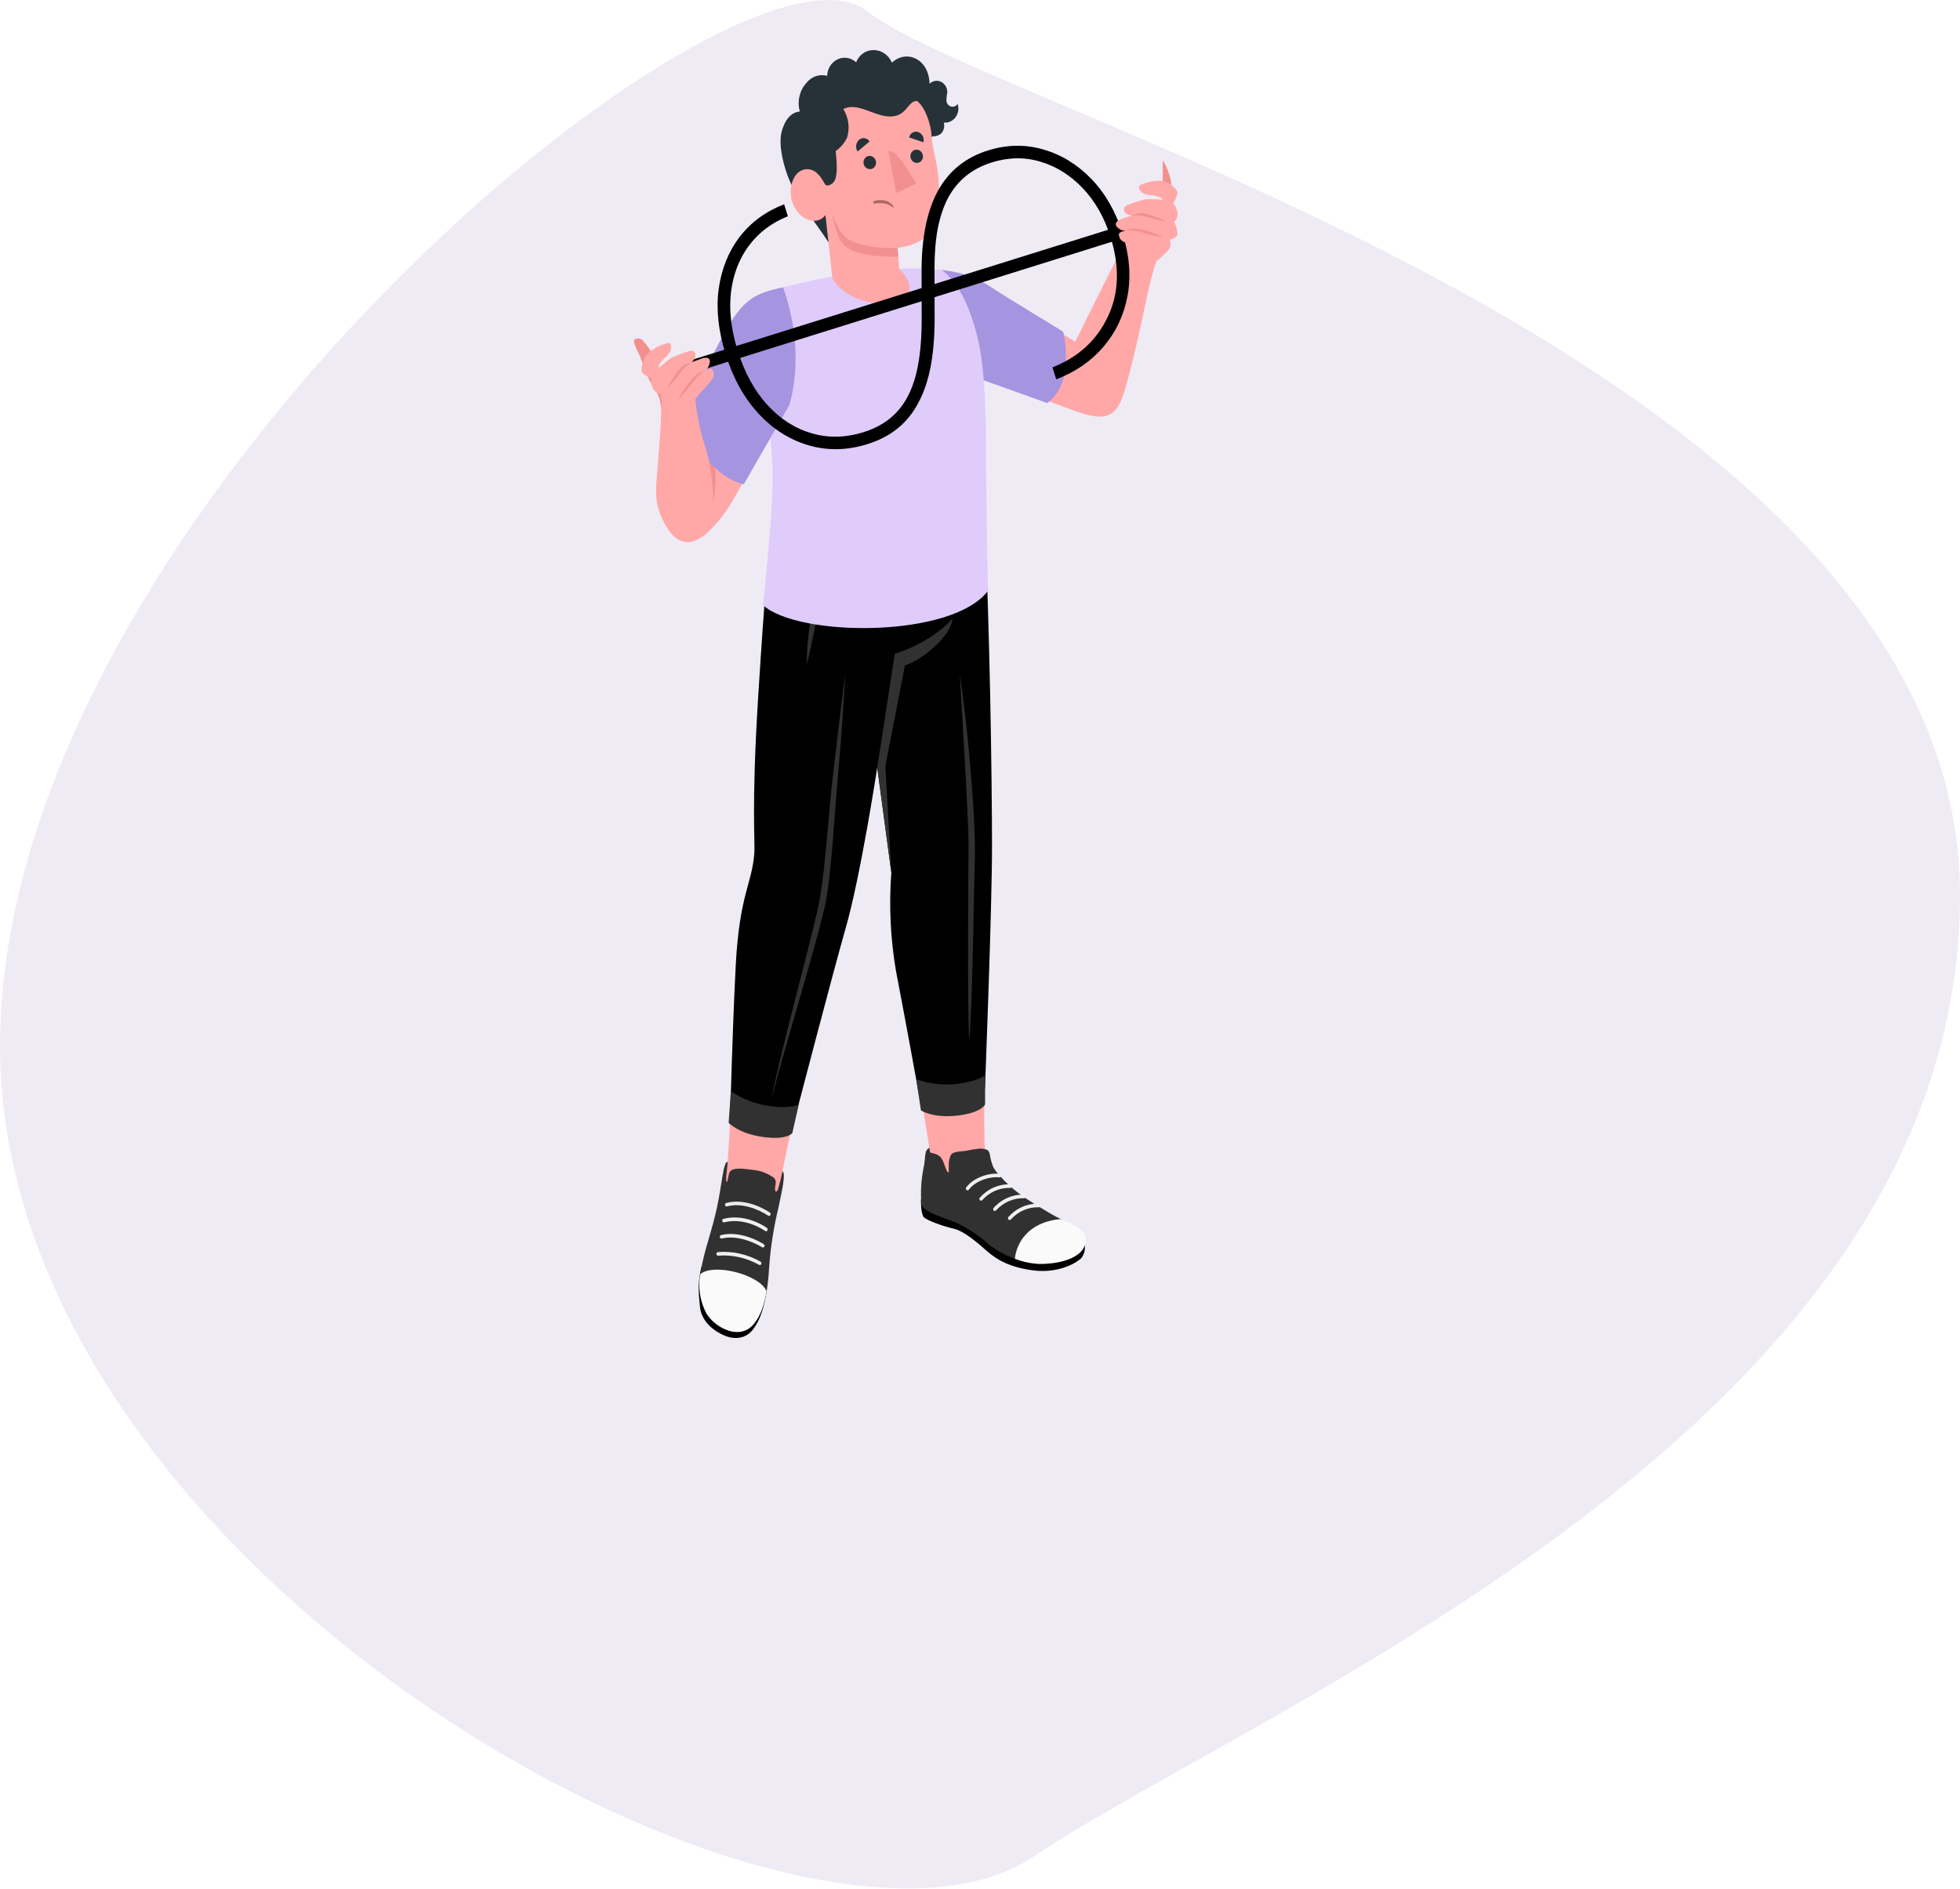
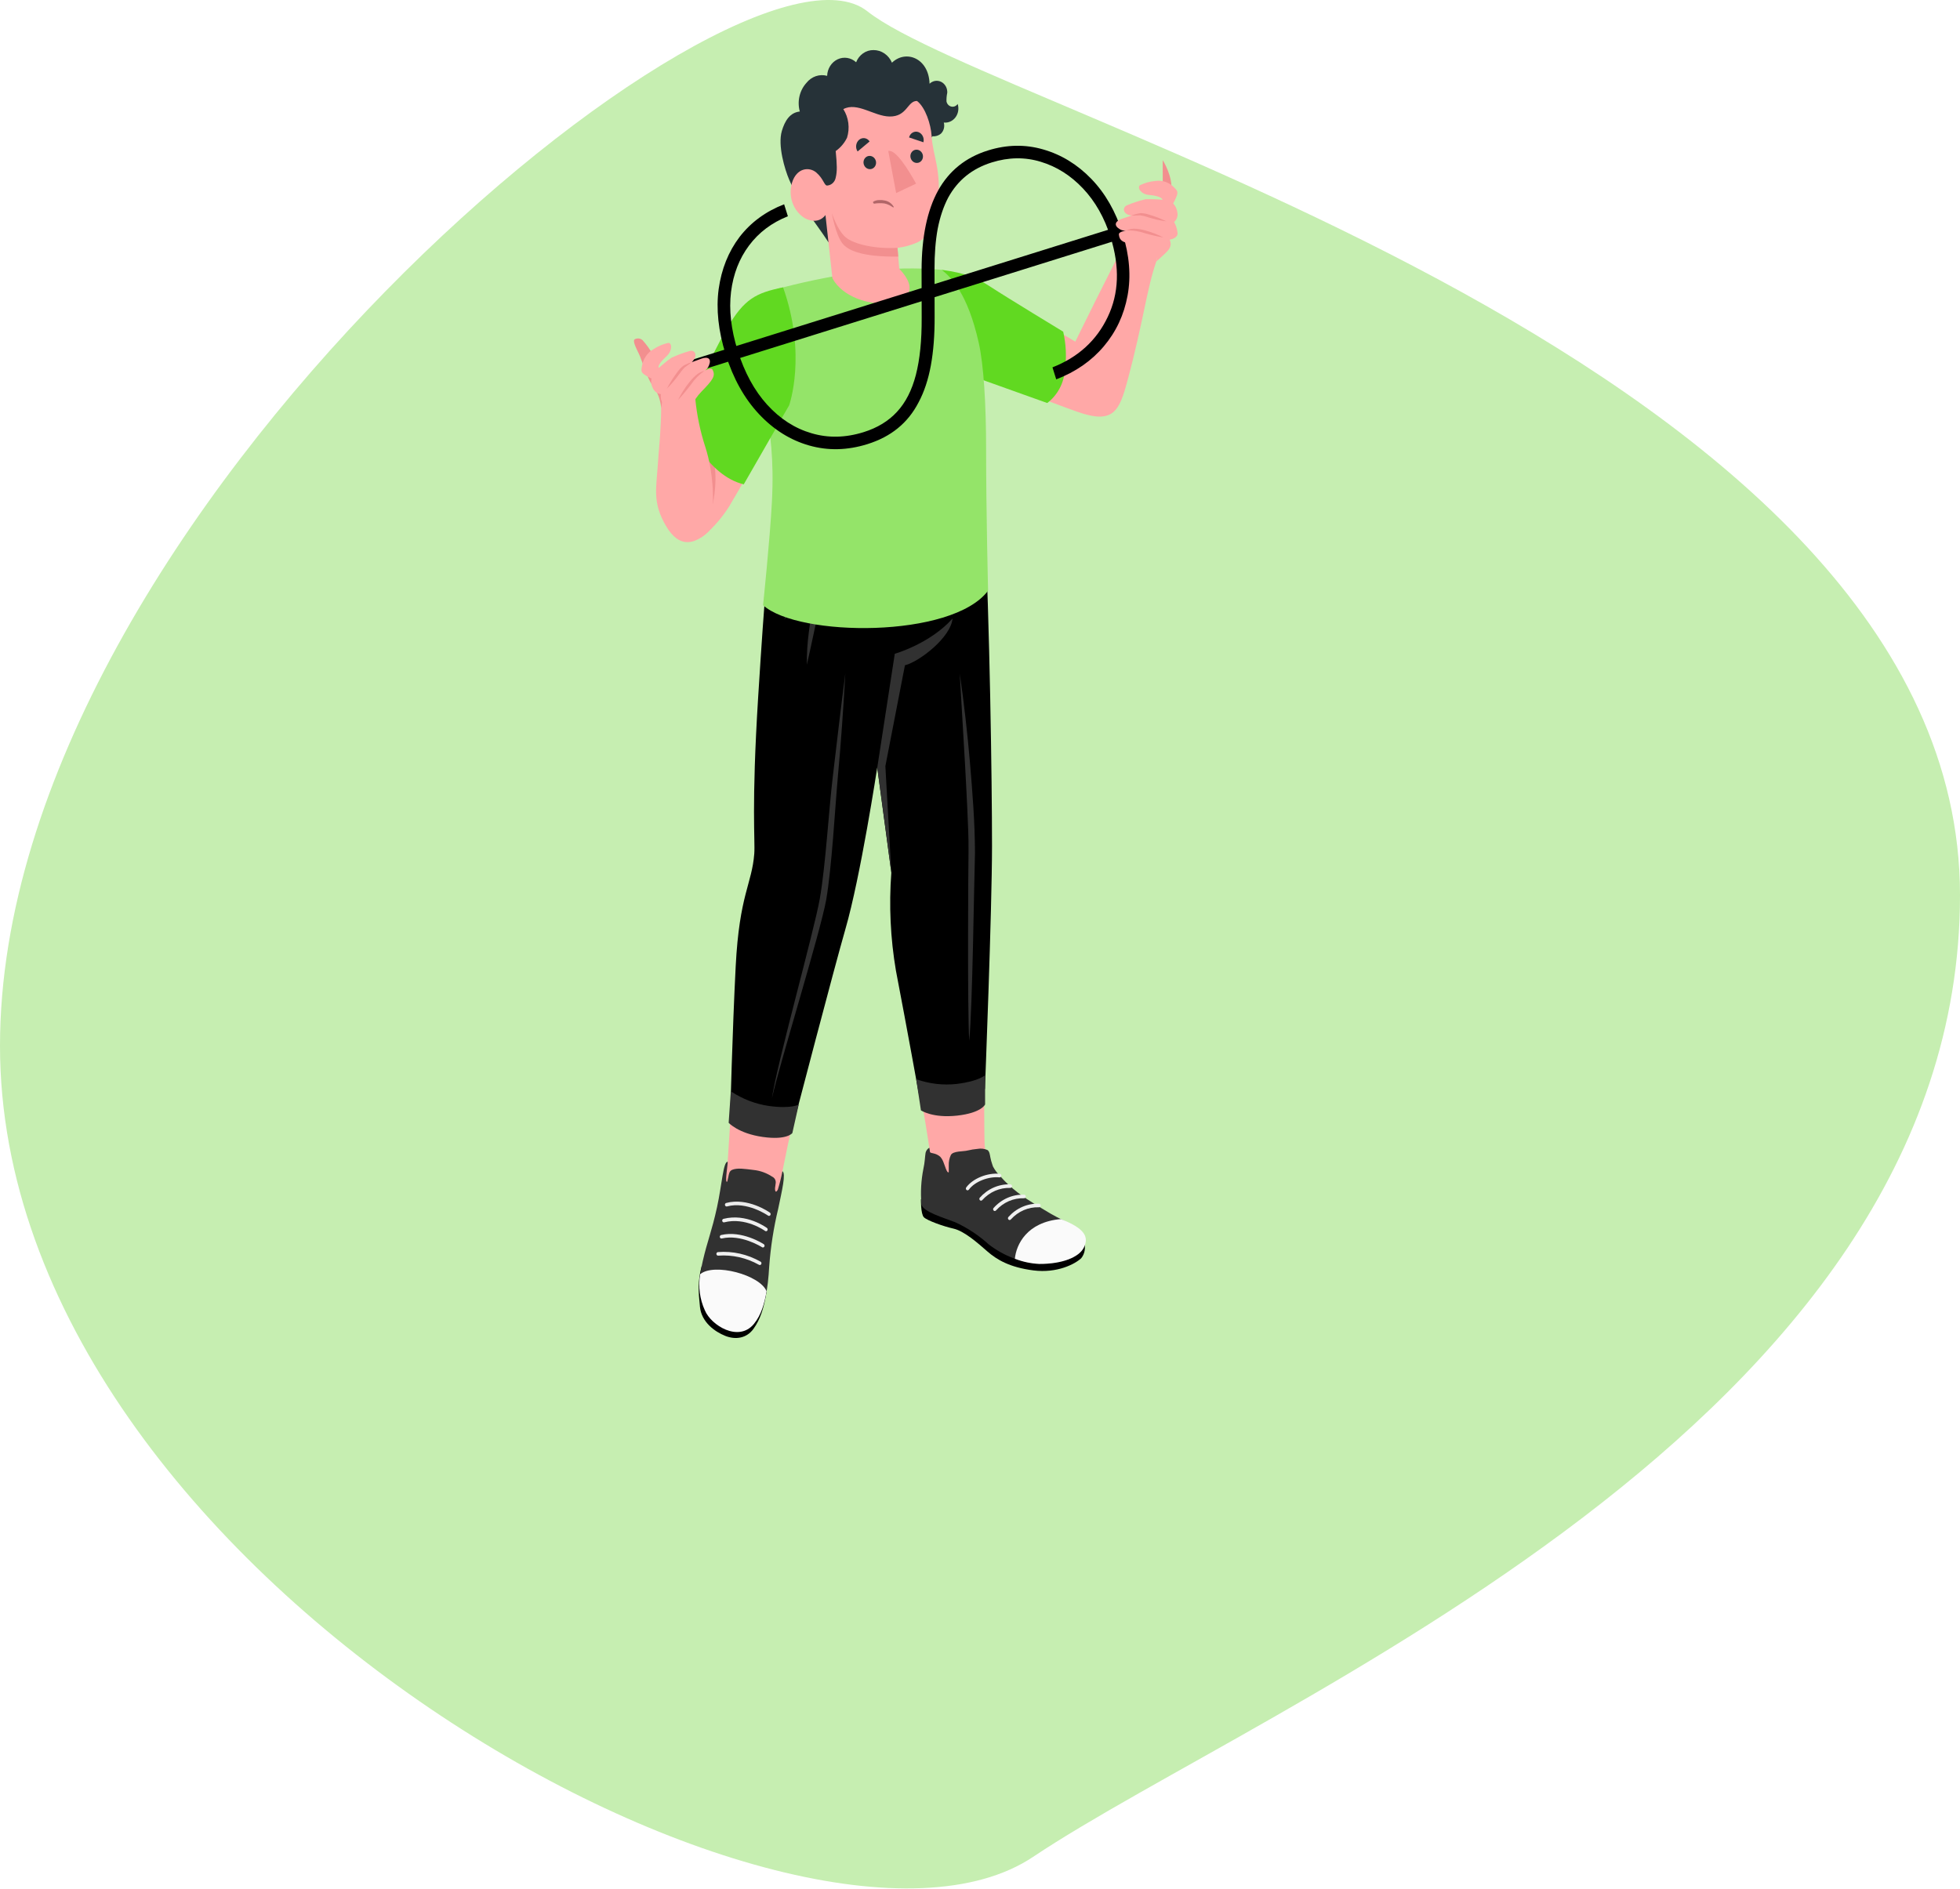
<svg xmlns="http://www.w3.org/2000/svg" width="248" height="239" viewBox="0 0 248 239" fill="none">
-   <path d="M248 113.284C248 180.509 159.933 215.477 130.717 235.006C101.5 254.535 0 199.59 0 132.365C0 65.139 93.5 -11.456 109.75 1.431C126 14.319 248 46.059 248 113.284Z" fill="#efebf5" />
+   <path d="M248 113.284C248 180.509 159.933 215.477 130.717 235.006C101.5 254.535 0 199.59 0 132.365C0 65.139 93.5 -11.456 109.75 1.431C126 14.319 248 46.059 248 113.284Z" fill="#c6eeb1" />
  <path d="M92.073 147.033C92.409 141.81 92.581 139.363 93.046 130.027C93.088 127.634 93.168 125.071 93.32 122.793C93.824 115.131 94.745 113.307 95.36 110.678C95.975 108.05 95.894 100.936 96.832 84.461C97.13 78.162 98.082 71.918 99.672 65.845H121.71C123.974 76.174 124.619 98.542 124.551 109.188C124.517 114.617 124.462 142.659 124.589 144.901C124.716 146.745 125.47 148.475 126.708 149.763C128.524 151.85 129.827 152.694 132.103 154.514C131.774 155.446 127.006 155.411 125.649 154.702C123.679 153.644 121.778 152.448 119.955 151.122C118.085 149.639 117.647 148.744 117.617 146.485C117.61 146.24 117.616 145.994 117.636 145.749C117.6 144.432 114.054 124.782 113.28 120.344C112.677 116.898 113.338 110.222 113.338 110.222L111.003 93.806C111.003 93.806 108.947 106.901 107.539 113.538C106.505 118.415 103.946 126.12 102.271 133.92C100.314 141.849 100.158 142.547 99.003 148.226C98.422 151.088 96.998 160.715 96.35 162.695C94.258 169.086 89.522 165.912 89.254 162.379C89.074 160.028 92.001 148.159 92.073 147.033Z" fill="#FFA8A7" />
  <path d="M111 93.808L112.707 81.966C112.707 81.966 119.307 81.127 121.707 78.658C121.707 78.658 118.68 83.231 114.202 83.977L112.32 93.793L113.314 110.084L111 93.808Z" fill="#AF6152" />
  <path d="M137.149 157.157C137.273 157.505 137.306 157.882 137.246 158.249C137.187 158.615 137.035 158.958 136.808 159.24C136.041 159.965 133.778 161.165 130.769 160.784C127.76 160.402 126.123 159.425 124.91 158.361C123.697 157.297 121.996 155.797 120.635 155.491C119.369 155.208 117.307 154.47 116.899 154.056C116.49 153.642 116.528 151.784 116.528 151.784L137.149 157.157Z" fill="black" />
  <path d="M117.592 145.256C117.474 145.319 117.371 145.409 117.289 145.519C117.206 145.629 117.147 145.757 117.115 145.893C117.028 146.406 117.03 147.062 116.841 147.905C116.545 149.389 116.46 150.913 116.591 152.424C116.766 153.374 119.516 154.154 120.837 154.675C122.392 155.382 123.839 156.337 125.127 157.508C126.995 158.943 129.2 159.793 131.493 159.963C134.484 159.976 136.411 159.083 136.998 157.928C137.723 156.496 137.135 155.678 133.682 154.012C133.029 153.697 130.729 152.275 129.945 151.759C129.114 151.217 128.326 150.603 127.588 149.923C127.217 149.577 126.863 149.21 126.528 148.823C126.181 148.479 125.884 148.082 125.647 147.643C125.607 147.547 125.578 147.433 125.542 147.333C125.443 147.054 125.365 146.766 125.31 146.473C125.251 146.168 125.213 145.723 124.938 145.542C124.549 145.375 124.123 145.326 123.709 145.401C123.264 145.439 122.822 145.511 122.386 145.617C121.881 145.744 120.611 145.657 120.317 146.17C120.122 146.583 120.029 147.043 120.047 147.505C120.041 147.72 120.047 147.937 120.047 148.151C120.047 148.243 120.086 148.408 119.965 148.371C119.845 148.334 119.72 148.018 119.676 147.908C119.578 147.667 119.515 147.411 119.408 147.176C119.315 146.888 119.166 146.624 118.973 146.402C118.396 145.894 117.844 146.001 117.677 145.826C117.676 145.826 117.612 145.438 117.592 145.256Z" fill="#313131" />
  <path d="M134.239 154.285C129.914 154.654 128.579 157.533 128.413 159.306C129.402 159.694 130.441 159.915 131.494 159.962C134.484 159.975 136.536 159.082 137.121 157.927C137.807 156.576 137.32 155.498 134.239 154.285Z" fill="#FAFAFA" />
  <path d="M127.75 154.407C127.701 154.408 127.653 154.39 127.615 154.357C127.572 154.32 127.544 154.265 127.537 154.206C127.531 154.146 127.547 154.086 127.582 154.039C128.081 153.475 128.687 153.032 129.36 152.739C130.032 152.446 130.755 152.311 131.48 152.342C131.508 152.344 131.536 152.352 131.561 152.365C131.587 152.379 131.609 152.398 131.628 152.421C131.646 152.444 131.66 152.471 131.668 152.5C131.677 152.529 131.68 152.56 131.677 152.59C131.674 152.62 131.666 152.649 131.653 152.676C131.639 152.703 131.621 152.726 131.598 152.745C131.576 152.764 131.551 152.778 131.523 152.786C131.496 152.795 131.467 152.797 131.439 152.793C130.784 152.771 130.132 152.896 129.525 153.159C128.918 153.423 128.369 153.819 127.912 154.322C127.893 154.349 127.868 154.37 127.84 154.385C127.812 154.399 127.781 154.407 127.75 154.407Z" fill="#F0F0F0" />
  <path d="M125.874 153.265C125.834 153.266 125.795 153.254 125.761 153.232C125.727 153.209 125.699 153.177 125.682 153.139C125.664 153.1 125.657 153.057 125.661 153.014C125.666 152.972 125.682 152.931 125.707 152.898C126.205 152.333 126.811 151.889 127.483 151.597C128.156 151.304 128.879 151.169 129.604 151.201C129.632 151.203 129.658 151.212 129.683 151.226C129.707 151.24 129.729 151.259 129.747 151.282C129.764 151.305 129.778 151.331 129.786 151.36C129.794 151.388 129.797 151.418 129.794 151.447C129.791 151.477 129.783 151.506 129.77 151.532C129.757 151.558 129.739 151.581 129.718 151.6C129.697 151.619 129.672 151.633 129.645 151.642C129.619 151.651 129.591 151.654 129.563 151.651C128.909 151.629 128.257 151.754 127.65 152.017C127.042 152.281 126.493 152.677 126.037 153.181C126.018 153.207 125.993 153.228 125.965 153.243C125.937 153.257 125.906 153.265 125.874 153.265Z" fill="#F0F0F0" />
  <path d="M124.133 151.957C124.093 151.957 124.054 151.945 124.02 151.923C123.986 151.9 123.959 151.868 123.941 151.83C123.924 151.791 123.917 151.748 123.921 151.706C123.925 151.663 123.941 151.623 123.966 151.589C124.465 151.025 125.071 150.582 125.743 150.289C126.415 149.997 127.138 149.861 127.863 149.892C127.919 149.898 127.97 149.927 128.006 149.973C128.041 150.019 128.058 150.079 128.053 150.139C128.047 150.198 128.02 150.253 127.977 150.291C127.934 150.329 127.878 150.348 127.822 150.342C127.168 150.321 126.516 150.446 125.909 150.709C125.302 150.973 124.752 151.369 124.296 151.872C124.277 151.898 124.252 151.919 124.224 151.934C124.196 151.949 124.165 151.957 124.133 151.957Z" fill="#F0F0F0" />
  <path d="M122.427 150.648C122.388 150.648 122.349 150.637 122.315 150.614C122.281 150.592 122.254 150.56 122.236 150.522C122.218 150.484 122.211 150.441 122.215 150.399C122.219 150.357 122.234 150.316 122.258 150.283C123.076 149.152 124.944 148.392 126.515 148.558C126.57 148.565 126.62 148.595 126.654 148.641C126.688 148.687 126.704 148.746 126.699 148.805C126.694 148.863 126.667 148.917 126.625 148.955C126.583 148.993 126.529 149.012 126.474 149.009C125.058 148.861 123.318 149.558 122.592 150.56C122.572 150.587 122.548 150.609 122.519 150.624C122.491 150.64 122.459 150.648 122.427 150.648Z" fill="#F0F0F0" />
  <path d="M96.999 163.431C96.656 165.587 96.192 166.988 95.341 168.175C94.491 169.363 93.094 169.601 91.758 169.065C90.422 168.529 88.767 167.325 88.567 165.406C88.367 163.488 88.27 162.178 88.79 160.202L96.999 163.431Z" fill="black" />
  <path d="M92.073 147.033C91.502 147.013 91.354 149.909 90.726 152.785C90.053 155.87 89.504 157.06 88.925 159.586C88.265 162.473 88.582 163.835 89.357 165.72C90.132 167.604 93.345 169.745 95.28 167.407C96.857 165.501 97.15 163.215 97.329 160.275C97.51 157.813 97.89 155.373 98.466 152.982C98.948 150.647 99.468 148.529 99.001 148.228C98.85 149.014 98.657 149.791 98.422 150.553C98.347 150.709 98.086 151.091 98.063 150.469C98.056 150.284 98.151 149.871 98.155 149.689C98.165 149.529 98.128 149.37 98.049 149.233C97.971 149.097 97.855 148.989 97.717 148.926C97.004 148.453 96.199 148.161 95.364 148.073C94.258 147.936 93.307 147.783 92.655 148.048C92.263 148.207 92.234 148.587 92.155 148.952C92.061 149.386 92.026 149.656 91.936 149.558C91.748 149.357 92.1 147.353 92.073 147.033Z" fill="#313131" />
  <path d="M88.592 161.265C88.327 162.82 88.537 164.426 89.19 165.843C89.965 167.728 93.45 169.906 95.383 167.568C96.346 166.405 96.724 164.939 96.995 163.431C96.197 161.356 90.346 159.789 88.592 161.265Z" fill="#FAFAFA" />
  <path d="M96.093 160.098C96.069 160.093 96.046 160.083 96.025 160.069C94.445 159.185 92.669 158.786 90.89 158.914C90.862 158.918 90.833 158.917 90.805 158.91C90.778 158.903 90.751 158.889 90.729 158.871C90.706 158.852 90.687 158.829 90.672 158.803C90.658 158.776 90.649 158.747 90.646 158.716C90.643 158.686 90.645 158.655 90.653 158.625C90.661 158.596 90.675 158.569 90.693 158.545C90.712 158.522 90.734 158.502 90.76 158.488C90.785 158.474 90.813 158.466 90.841 158.464C92.715 158.315 94.59 158.738 96.248 159.685C96.29 159.713 96.322 159.756 96.337 159.807C96.353 159.857 96.351 159.912 96.332 159.961C96.314 160.011 96.279 160.051 96.236 160.077C96.192 160.102 96.141 160.109 96.093 160.098Z" fill="#F0F0F0" />
  <path d="M91.244 156.746C91.197 156.735 91.154 156.707 91.124 156.667C91.094 156.626 91.077 156.576 91.077 156.525C91.077 156.473 91.094 156.423 91.124 156.382C91.154 156.342 91.197 156.314 91.244 156.304C93.875 155.684 96.549 157.4 96.649 157.472C96.672 157.489 96.692 157.51 96.707 157.535C96.722 157.56 96.733 157.587 96.738 157.617C96.743 157.646 96.742 157.676 96.737 157.705C96.731 157.734 96.72 157.761 96.704 157.785C96.672 157.834 96.623 157.867 96.569 157.878C96.514 157.889 96.458 157.877 96.411 157.844C96.389 157.828 93.781 156.164 91.333 156.743C91.304 156.751 91.273 156.751 91.244 156.746Z" fill="#F0F0F0" />
  <path d="M91.546 154.698C91.499 154.687 91.457 154.66 91.427 154.62C91.396 154.58 91.379 154.531 91.379 154.48C91.378 154.428 91.394 154.378 91.424 154.338C91.453 154.298 91.494 154.269 91.541 154.257C94.443 153.518 96.959 155.345 97.052 155.421C97.096 155.457 97.125 155.511 97.132 155.571C97.139 155.63 97.124 155.69 97.09 155.738C97.056 155.785 97.006 155.816 96.95 155.824C96.895 155.832 96.838 155.815 96.794 155.779C96.774 155.762 94.34 154.009 91.64 154.697C91.609 154.704 91.577 154.705 91.546 154.698Z" fill="#F0F0F0" />
  <path d="M91.894 152.688C91.847 152.677 91.805 152.65 91.775 152.611C91.745 152.571 91.728 152.522 91.727 152.471C91.726 152.42 91.741 152.37 91.77 152.329C91.799 152.289 91.84 152.26 91.886 152.248C94.61 151.509 97.327 153.398 97.428 153.48C97.472 153.516 97.501 153.569 97.508 153.627C97.516 153.686 97.502 153.745 97.47 153.793C97.437 153.841 97.388 153.873 97.334 153.883C97.279 153.892 97.224 153.878 97.178 153.844C97.155 153.826 94.519 152.001 91.99 152.687C91.959 152.695 91.926 152.695 91.894 152.688Z" fill="#EBEBEB" />
  <path d="M97.669 65.845C97.105 72.139 96.83 73.871 95.931 88.22C95.06 102.134 95.566 106.374 95.438 108.05C95.144 111.896 93.553 113.223 93.088 122.295C92.663 130.609 92.408 140.864 92.408 140.864C92.408 140.864 93.453 142.402 96.409 142.683C99.137 142.945 100.502 141.848 100.502 141.848C100.502 141.848 105.56 122.47 106.969 117.589C108.888 110.967 110.996 97.142 110.996 97.142L112.78 110.445C112.47 114.585 112.666 118.751 113.361 122.837C114.792 130.298 116.253 138.404 116.253 138.404C117.567 138.917 118.972 139.104 120.364 138.953C123.557 138.608 124.624 137.812 124.624 137.812C124.624 137.812 125.52 115.276 125.52 107.041C125.52 98.806 125.223 78.596 124.565 65.782L97.669 65.845Z" fill="black" />
  <path d="M111.001 97.144L113.217 82.741C113.217 82.741 117.668 81.482 120.526 78.28C120.314 80.665 116.355 83.725 114.501 84.201L112.027 96.964L112.785 110.445L111.001 97.144Z" fill="#313131" />
  <path d="M105.834 68.076C105.153 69.269 104.594 70.536 104.165 71.856C103.724 73.167 103.352 74.504 103.053 75.861C102.759 77.217 102.516 78.585 102.348 79.965C102.163 81.344 102.077 82.737 102.091 84.132C102.402 82.778 102.69 81.432 102.978 80.088C103.265 78.744 103.546 77.4 103.85 76.065C104.138 74.725 104.453 73.392 104.773 72.061C105.092 70.73 105.445 69.407 105.834 68.076Z" fill="#313131" />
  <path d="M104.133 68.579C103.486 69.222 102.897 69.93 102.375 70.692C101.847 71.449 101.369 72.243 100.944 73.071C100.52 73.901 100.158 74.766 99.86 75.657C99.552 76.548 99.352 77.477 99.265 78.422L100.447 75.928C100.848 75.112 101.245 74.296 101.664 73.49C102.069 72.678 102.496 71.877 102.91 71.063C103.324 70.248 103.749 69.436 104.133 68.579Z" fill="#313131" />
  <path d="M106.959 85.237C106.398 89.553 105.894 93.875 105.386 98.192C104.865 102.507 104.474 109.471 103.732 113.736C102.971 117.995 98.285 134.705 97.669 139.011C98.601 134.767 103.756 118.185 104.538 113.892C105.269 109.59 105.627 102.603 106.018 98.266C106.421 93.931 106.713 89.586 106.959 85.237Z" fill="#313131" />
  <path d="M121.435 85.237L122.098 96.592C122.196 98.484 122.309 100.374 122.39 102.266C122.47 104.157 122.575 106.053 122.546 107.919C122.51 109.798 122.4 127.928 122.638 131.723C123.055 127.498 123.245 111.753 123.365 107.934C123.354 104.096 123.05 100.326 122.733 96.54C122.405 92.759 121.98 88.988 121.435 85.237Z" fill="#313131" />
  <path d="M115.925 136.581L116.528 140.527C116.528 140.527 118.004 141.536 121.102 141.193C124.201 140.851 124.646 139.777 124.646 139.777V136.065C124.646 136.065 123.904 136.836 121.075 137.18C119.338 137.377 117.582 137.173 115.925 136.581Z" fill="#313131" />
  <path d="M92.472 138.113L92.198 142.1C92.198 142.1 93.414 143.45 96.502 143.891C99.589 144.332 100.256 143.399 100.256 143.399L101.065 139.788C101.065 139.788 100.175 140.354 97.35 139.98C95.618 139.739 93.954 139.102 92.472 138.113Z" fill="#313131" />
  <path d="M119.354 34.555C122.221 34.933 125.239 36.826 130.463 39.923C134.687 42.427 136.062 43.237 136.062 43.237C136.062 43.237 140.753 33.646 142.475 30.538C144.972 26.033 146.962 31.228 146.311 33.086C145.095 36.57 144.696 40.598 142.668 48.146C141.621 52.044 140.892 53.722 136.335 52.123C132.583 50.806 123.121 47.076 123.121 47.076L119.354 34.555Z" fill="#FFA8A7" />
  <path d="M148.194 24.245C148.462 22.359 147.119 20.269 147.119 20.269L147.122 23.098L148.194 24.245Z" fill="#F28F8F" />
-   <path d="M119.157 34.148C122.111 34.558 123.502 35.094 125.447 36.371C127.392 37.648 134.526 41.978 134.526 41.978C134.89 43.541 134.967 45.164 134.755 46.758C134.697 47.6 134.466 48.418 134.076 49.153C133.687 49.888 133.15 50.521 132.504 51.006L122.167 47.309L119.157 34.148Z" fill="#a594e0" />
-   <path d="M97.669 36.889C97.669 36.889 95.414 41.794 96.827 50.779C97.472 54.887 97.95 58.08 97.669 63.535C97.431 68.163 96.552 76.592 96.552 76.592C100.991 80.632 120.477 80.824 125.023 74.756C125.023 74.756 124.773 64.793 124.773 56.934C124.773 51.071 124.463 46.154 123.842 43.385C122.437 37.127 120.344 35.095 119.158 34.148C115.966 33.861 112.754 33.928 109.575 34.347C106.044 34.8 102.542 35.476 99.086 36.371C98.59 36.461 98.112 36.636 97.669 36.889Z" fill="#DFCCFB" />
+   <path d="M119.157 34.148C122.111 34.558 123.502 35.094 125.447 36.371C127.392 37.648 134.526 41.978 134.526 41.978C134.89 43.541 134.967 45.164 134.755 46.758C134.697 47.6 134.466 48.418 134.076 49.153C133.687 49.888 133.15 50.521 132.504 51.006L122.167 47.309L119.157 34.148Z" fill="#61d921" />
+   <path d="M97.669 36.889C97.669 36.889 95.414 41.794 96.827 50.779C97.472 54.887 97.95 58.08 97.669 63.535C97.431 68.163 96.552 76.592 96.552 76.592C100.991 80.632 120.477 80.824 125.023 74.756C125.023 74.756 124.773 64.793 124.773 56.934C124.773 51.071 124.463 46.154 123.842 43.385C122.437 37.127 120.344 35.095 119.158 34.148C115.966 33.861 112.754 33.928 109.575 34.347C106.044 34.8 102.542 35.476 99.086 36.371C98.59 36.461 98.112 36.636 97.669 36.889Z" fill="#94e469" />
  <path d="M97.669 36.889C93.817 38.32 93.115 40.189 90.375 45.243C87.807 50.104 85.601 55.174 83.776 60.406C82.711 63.667 84.363 67.166 85.796 67.792C86.926 68.285 87.854 68.778 89.243 67.636C90.414 66.607 91.439 65.401 92.284 64.056C95.018 59.478 99.265 51.545 99.265 51.545C99.265 51.545 102.222 40.819 97.669 36.889Z" fill="#FFA8A7" />
  <path d="M90.202 63.785C90.91 59.882 90.3 58.518 89.994 56.076C89.694 53.682 89.32 49.94 89.104 47.704C88.07 49.792 87.071 52.013 86.199 54.083L90.202 63.785Z" fill="#F28F8F" />
-   <path d="M86.484 52.78C86.715 54.008 89.508 60.213 94.108 61.297L99.852 51.294C99.852 51.294 102.121 44.937 99.085 36.371C95.636 37.064 94.165 37.852 92.048 41.448C89.932 45.044 86.484 52.78 86.484 52.78Z" fill="#a594e0" />
+   <path d="M86.484 52.78C86.715 54.008 89.508 60.213 94.108 61.297L99.852 51.294C99.852 51.294 102.121 44.937 99.085 36.371C95.636 37.064 94.165 37.852 92.048 41.448C89.932 45.044 86.484 52.78 86.484 52.78Z" fill="#61d921" />
  <path d="M83.621 49.879C83.593 50.616 83.721 51.136 83.603 53.577C83.486 56.018 83.397 56.376 83.224 58.959C83.034 61.81 82.555 63.641 84.26 66.551C86.005 69.529 87.98 68.854 89.707 67.22C90.559 64.385 90.309 59.853 89.243 56.566C88.607 54.614 88.184 52.59 87.982 50.534L83.621 49.879Z" fill="#FFA8A7" />
  <path d="M81.299 43.05C81.16 42.929 80.992 42.855 80.814 42.837C80.636 42.819 80.458 42.857 80.3 42.947C80.051 43.157 80.395 43.875 80.866 44.836C81.177 45.471 81.849 47.762 82.516 48.725C83.176 49.542 83.574 50.563 83.654 51.639C83.943 50.11 83.88 48.529 83.469 47.032C83.059 45.535 82.314 44.169 81.299 43.05Z" fill="#F28F8F" />
  <path d="M104.824 30.66C102.948 27.78 101.243 25.973 99.86 22.75C99.3 21.444 98.384 18.413 98.928 16.571C99.306 15.288 99.951 14.247 101.2 14.113C101.026 13.483 101.012 12.815 101.16 12.178C101.308 11.541 101.611 10.958 102.04 10.488C102.354 10.091 102.767 9.798 103.23 9.64C103.693 9.483 104.188 9.469 104.659 9.599C104.674 9.151 104.807 8.718 105.042 8.347C105.277 7.977 105.605 7.685 105.988 7.506C106.371 7.326 106.794 7.266 107.208 7.333C107.621 7.399 108.009 7.589 108.326 7.881C108.506 7.418 108.812 7.024 109.203 6.749C109.594 6.474 110.054 6.331 110.522 6.338C111.014 6.334 111.496 6.483 111.912 6.766C112.327 7.05 112.656 7.455 112.861 7.935C114.598 6.256 117.516 7.331 117.619 10.597C117.815 10.406 118.061 10.282 118.324 10.24C118.587 10.199 118.856 10.242 119.096 10.364C119.336 10.487 119.536 10.683 119.672 10.927C119.808 11.172 119.872 11.455 119.858 11.739C119.78 12.1 119.748 12.471 119.76 12.841C119.793 13.001 119.868 13.147 119.976 13.262C120.085 13.377 120.222 13.456 120.372 13.489C120.521 13.523 120.676 13.509 120.819 13.45C120.961 13.391 121.084 13.289 121.174 13.157C121.265 13.441 121.287 13.745 121.239 14.04C121.191 14.336 121.074 14.614 120.9 14.848C120.725 15.083 120.498 15.267 120.239 15.382C119.98 15.498 119.699 15.542 119.42 15.51C119.489 15.76 119.491 16.025 119.425 16.276C119.359 16.526 119.227 16.751 119.046 16.925C118.747 17.169 118.372 17.284 117.997 17.246L104.824 30.66Z" fill="#263238" />
  <path d="M118.672 26.226C118.424 28.7 117.531 29.946 116.047 30.691C115.252 31.038 114.416 31.266 113.563 31.368L113.782 34.009C118.803 39.265 107.903 39.995 105.324 35.214L104.447 27.212C104.447 27.212 103.601 28.539 101.848 27.623C101.133 27.19 100.58 26.507 100.282 25.688C99.984 24.869 99.959 23.965 100.212 23.129C100.805 21.207 102.412 21.087 103.289 21.838C104.265 22.677 104.284 23.567 104.714 23.477C104.961 23.45 105.194 23.339 105.379 23.161C105.564 22.983 105.691 22.746 105.742 22.485C105.94 21.669 105.909 20.856 105.742 19.116C106.346 18.694 106.84 18.114 107.176 17.43C107.363 16.829 107.419 16.19 107.337 15.562C107.256 14.934 107.04 14.335 106.706 13.811C108.46 12.872 110.564 14.705 112.538 14.745C114.798 14.79 114.8 12.755 116.031 12.778C117.103 13.6 117.782 15.748 117.874 17.171C118.05 19.946 119.162 21.332 118.672 26.226Z" fill="#FFA8A7" />
  <path d="M113.562 31.367C110.904 31.529 108.06 30.952 106.986 30.017C105.911 29.082 105.255 26.959 105.255 26.959C105.255 26.959 105.715 29.687 106.591 30.802C107.467 31.916 109.386 32.199 110.553 32.35C111.585 32.449 112.621 32.492 113.657 32.479L113.562 31.367Z" fill="#F28F8F" />
  <path d="M116.84 18.006L115.023 17.395C115.055 17.267 115.11 17.146 115.186 17.041C115.262 16.936 115.358 16.849 115.466 16.785C115.575 16.72 115.695 16.68 115.818 16.668C115.942 16.655 116.067 16.669 116.185 16.709C116.428 16.794 116.632 16.976 116.754 17.218C116.875 17.459 116.906 17.741 116.84 18.006Z" fill="#263238" />
  <path d="M108.513 19.171L110.032 17.9C109.96 17.79 109.867 17.697 109.76 17.626C109.653 17.556 109.534 17.509 109.409 17.49C109.285 17.47 109.158 17.478 109.037 17.513C108.915 17.547 108.802 17.608 108.703 17.692C108.5 17.865 108.368 18.116 108.333 18.391C108.297 18.666 108.362 18.945 108.513 19.171Z" fill="#263238" />
  <path d="M115.196 19.837C115.217 20.062 115.32 20.269 115.481 20.415C115.642 20.561 115.85 20.634 116.061 20.619C116.164 20.613 116.264 20.585 116.356 20.536C116.449 20.488 116.531 20.42 116.598 20.337C116.665 20.253 116.716 20.157 116.748 20.052C116.78 19.947 116.791 19.837 116.782 19.727C116.761 19.502 116.659 19.295 116.497 19.149C116.336 19.003 116.128 18.93 115.917 18.945C115.815 18.95 115.714 18.978 115.621 19.026C115.529 19.075 115.446 19.143 115.379 19.226C115.312 19.309 115.261 19.406 115.229 19.511C115.198 19.616 115.186 19.727 115.196 19.837Z" fill="#263238" />
  <path d="M109.261 20.624C109.282 20.849 109.385 21.056 109.546 21.202C109.707 21.348 109.915 21.422 110.126 21.407C110.229 21.401 110.329 21.372 110.421 21.324C110.514 21.275 110.596 21.207 110.663 21.124C110.73 21.041 110.781 20.944 110.813 20.839C110.845 20.735 110.856 20.624 110.847 20.515C110.826 20.29 110.724 20.082 110.562 19.936C110.401 19.791 110.193 19.717 109.983 19.732C109.88 19.738 109.779 19.767 109.687 19.815C109.595 19.863 109.513 19.931 109.445 20.015C109.378 20.098 109.327 20.195 109.295 20.299C109.263 20.404 109.252 20.515 109.261 20.624Z" fill="#263238" />
  <path d="M115.911 23.241L113.39 24.434L112.394 19.117C113.307 18.852 114.909 21.429 115.911 23.241Z" fill="#F28F8F" />
  <path d="M113.069 26.143C112.943 25.941 112.78 25.769 112.589 25.638C112.399 25.507 112.185 25.419 111.961 25.38C111.724 25.323 111.481 25.304 111.239 25.321C110.984 25.322 110.734 25.389 110.509 25.516C110.4 25.586 110.521 25.78 110.619 25.773C111.049 25.704 111.486 25.697 111.918 25.75C112.135 25.797 112.346 25.871 112.547 25.971C112.712 26.051 112.853 26.169 113.014 26.252C113.077 26.285 113.088 26.182 113.069 26.143Z" fill="#B16668" />
  <path d="M86.323 45.928L147.06 26.941L147.535 28.459L86.797 47.446L86.323 45.928ZM133.17 46.492C136.418 45.217 138.748 43.091 140.162 40.114C141.58 37.153 141.701 33.79 140.524 30.026C139.753 27.558 138.588 25.5 137.031 23.851C135.474 22.202 133.689 21.076 131.677 20.472C129.681 19.863 127.616 19.893 125.48 20.56C124.247 20.946 123.172 21.508 122.257 22.245C121.341 22.983 120.58 23.907 119.972 25.017C119.385 26.138 118.943 27.448 118.648 28.947C118.373 30.456 118.239 32.165 118.245 34.073L118.258 40.112C118.267 42.418 118.108 44.465 117.781 46.251C117.454 48.037 116.94 49.587 116.239 50.9C115.559 52.224 114.679 53.324 113.598 54.2C112.534 55.071 111.25 55.741 109.748 56.211C107.217 57.002 104.76 57.058 102.378 56.379C99.995 55.7 97.879 54.374 96.029 52.4C94.179 50.426 92.774 47.904 91.815 44.836C90.891 41.878 90.596 39.131 90.932 36.596C91.284 34.055 92.166 31.852 93.58 29.986C95.014 28.131 96.893 26.754 99.216 25.854L99.691 27.372C97.652 28.183 96.015 29.416 94.778 31.07C93.541 32.724 92.781 34.681 92.498 36.939C92.219 39.214 92.498 41.688 93.334 44.361C94.204 47.145 95.448 49.43 97.065 51.216C98.704 53.013 100.573 54.217 102.674 54.828C104.78 55.455 106.979 55.409 109.273 54.693C111.013 54.149 112.42 53.292 113.496 52.122C114.587 50.948 115.384 49.388 115.887 47.442C116.39 45.496 116.635 43.084 116.621 40.207L116.608 34.168C116.619 29.981 117.316 26.629 118.699 24.113C120.088 21.612 122.19 19.922 125.006 19.042C127.394 18.295 129.725 18.253 131.998 18.914C134.286 19.57 136.315 20.811 138.084 22.637C139.858 24.478 141.177 26.783 142.042 29.551C142.913 32.335 143.123 34.952 142.673 37.401C142.224 39.851 141.219 41.997 139.659 43.839C138.1 45.681 136.095 47.072 133.645 48.011L133.17 46.492Z" fill="black" />
  <path d="M148.62 25.412C149.132 24.356 149.056 24.238 148.644 23.806C148.331 23.457 147.946 23.194 147.519 23.037C147.092 22.88 146.636 22.834 146.19 22.903C145.516 22.96 144.856 23.142 144.239 23.44C143.864 23.726 144.331 24.584 145.386 24.672C147.049 24.812 147.102 25.282 147.102 25.282C146.393 25.219 145.681 25.195 144.97 25.211C144.182 25.393 143.409 25.643 142.659 25.956C141.995 26.176 141.986 27.135 143.181 27.281L141.965 27.686C141.113 27.969 140.883 28.511 141.645 28.983C141.894 29.147 142.187 29.216 142.477 29.18C142.477 29.18 141.548 29.322 141.573 29.655C141.645 30.611 142.252 30.77 144.204 31.063C145.868 31.315 146.478 31.926 146.396 32.641L146.313 33.085C146.313 33.085 146.97 32.525 147.551 31.952C147.974 31.532 148.318 31.08 148.003 30.327C148.003 30.327 149.028 30.191 148.999 29.505C148.949 29.006 148.799 28.524 148.561 28.092C148.729 27.953 148.857 27.765 148.931 27.551C149.004 27.337 149.018 27.106 148.973 26.883C148.918 26.453 148.732 26.055 148.442 25.75L148.62 25.412Z" fill="#FFA8A7" />
  <path d="M143.181 27.279C143.541 27.139 143.914 27.037 144.293 26.974C144.682 26.978 145.069 27.046 145.438 27.178C146.166 27.39 146.877 27.666 147.561 28.006C146.813 27.911 146.074 27.75 145.352 27.523C145.008 27.398 144.655 27.308 144.297 27.252C143.951 27.244 143.559 27.298 143.181 27.279Z" fill="#F28F8F" />
  <path d="M142.477 29.178C142.859 28.995 143.277 28.917 143.694 28.951C144.106 28.981 144.513 29.052 144.912 29.165C145.704 29.376 146.472 29.675 147.205 30.058C146.406 29.919 145.613 29.736 144.831 29.511C144.072 29.244 143.274 29.131 142.477 29.178Z" fill="#F28F8F" />
  <path d="M82.103 47.745C81.112 47.217 81.108 47.07 81.203 46.46C81.265 45.981 81.433 45.525 81.692 45.13C81.951 44.734 82.294 44.41 82.694 44.185C83.271 43.807 83.905 43.539 84.567 43.393C85.027 43.388 85.12 44.377 84.315 45.112C83.046 46.27 83.357 46.562 83.357 46.562C83.357 46.562 84.431 45.618 84.946 45.286C85.684 44.938 86.446 44.654 87.226 44.435C87.883 44.195 88.416 44.963 87.529 45.836L88.735 45.398C89.58 45.092 90.063 45.386 89.706 46.248C89.595 46.537 89.396 46.777 89.141 46.929C89.141 46.929 89.969 46.46 90.132 46.746C90.599 47.568 90.195 48.076 88.776 49.544C87.567 50.794 87.41 51.667 87.867 52.195L88.178 52.521C88.178 52.521 87.336 52.469 86.554 52.369C85.981 52.295 85.453 52.147 85.297 51.338C85.047 51.402 84.787 51.402 84.538 51.338C84.289 51.275 84.057 51.149 83.862 50.971C83.513 50.633 83.621 49.879 83.621 49.879C83.401 49.855 83.191 49.77 83.01 49.634C82.83 49.497 82.685 49.313 82.591 49.099C82.397 48.739 82.341 48.313 82.432 47.909L82.103 47.745Z" fill="#FFA8A7" />
  <path d="M87.531 45.836C87.162 45.949 86.804 46.1 86.464 46.289C86.15 46.536 85.875 46.835 85.649 47.174C85.175 47.803 84.752 48.474 84.384 49.179C84.937 48.632 85.447 48.037 85.907 47.398C86.117 47.083 86.353 46.788 86.613 46.518C86.891 46.292 87.236 46.089 87.531 45.836Z" fill="#F28F8F" />
  <path d="M89.143 46.929C88.733 47.021 88.351 47.221 88.032 47.511C87.716 47.794 87.425 48.108 87.164 48.45C86.639 49.119 86.181 49.844 85.798 50.615C86.369 50 86.91 49.353 87.42 48.678C87.887 47.986 88.472 47.393 89.143 46.929Z" fill="#F28F8F" />
</svg>
